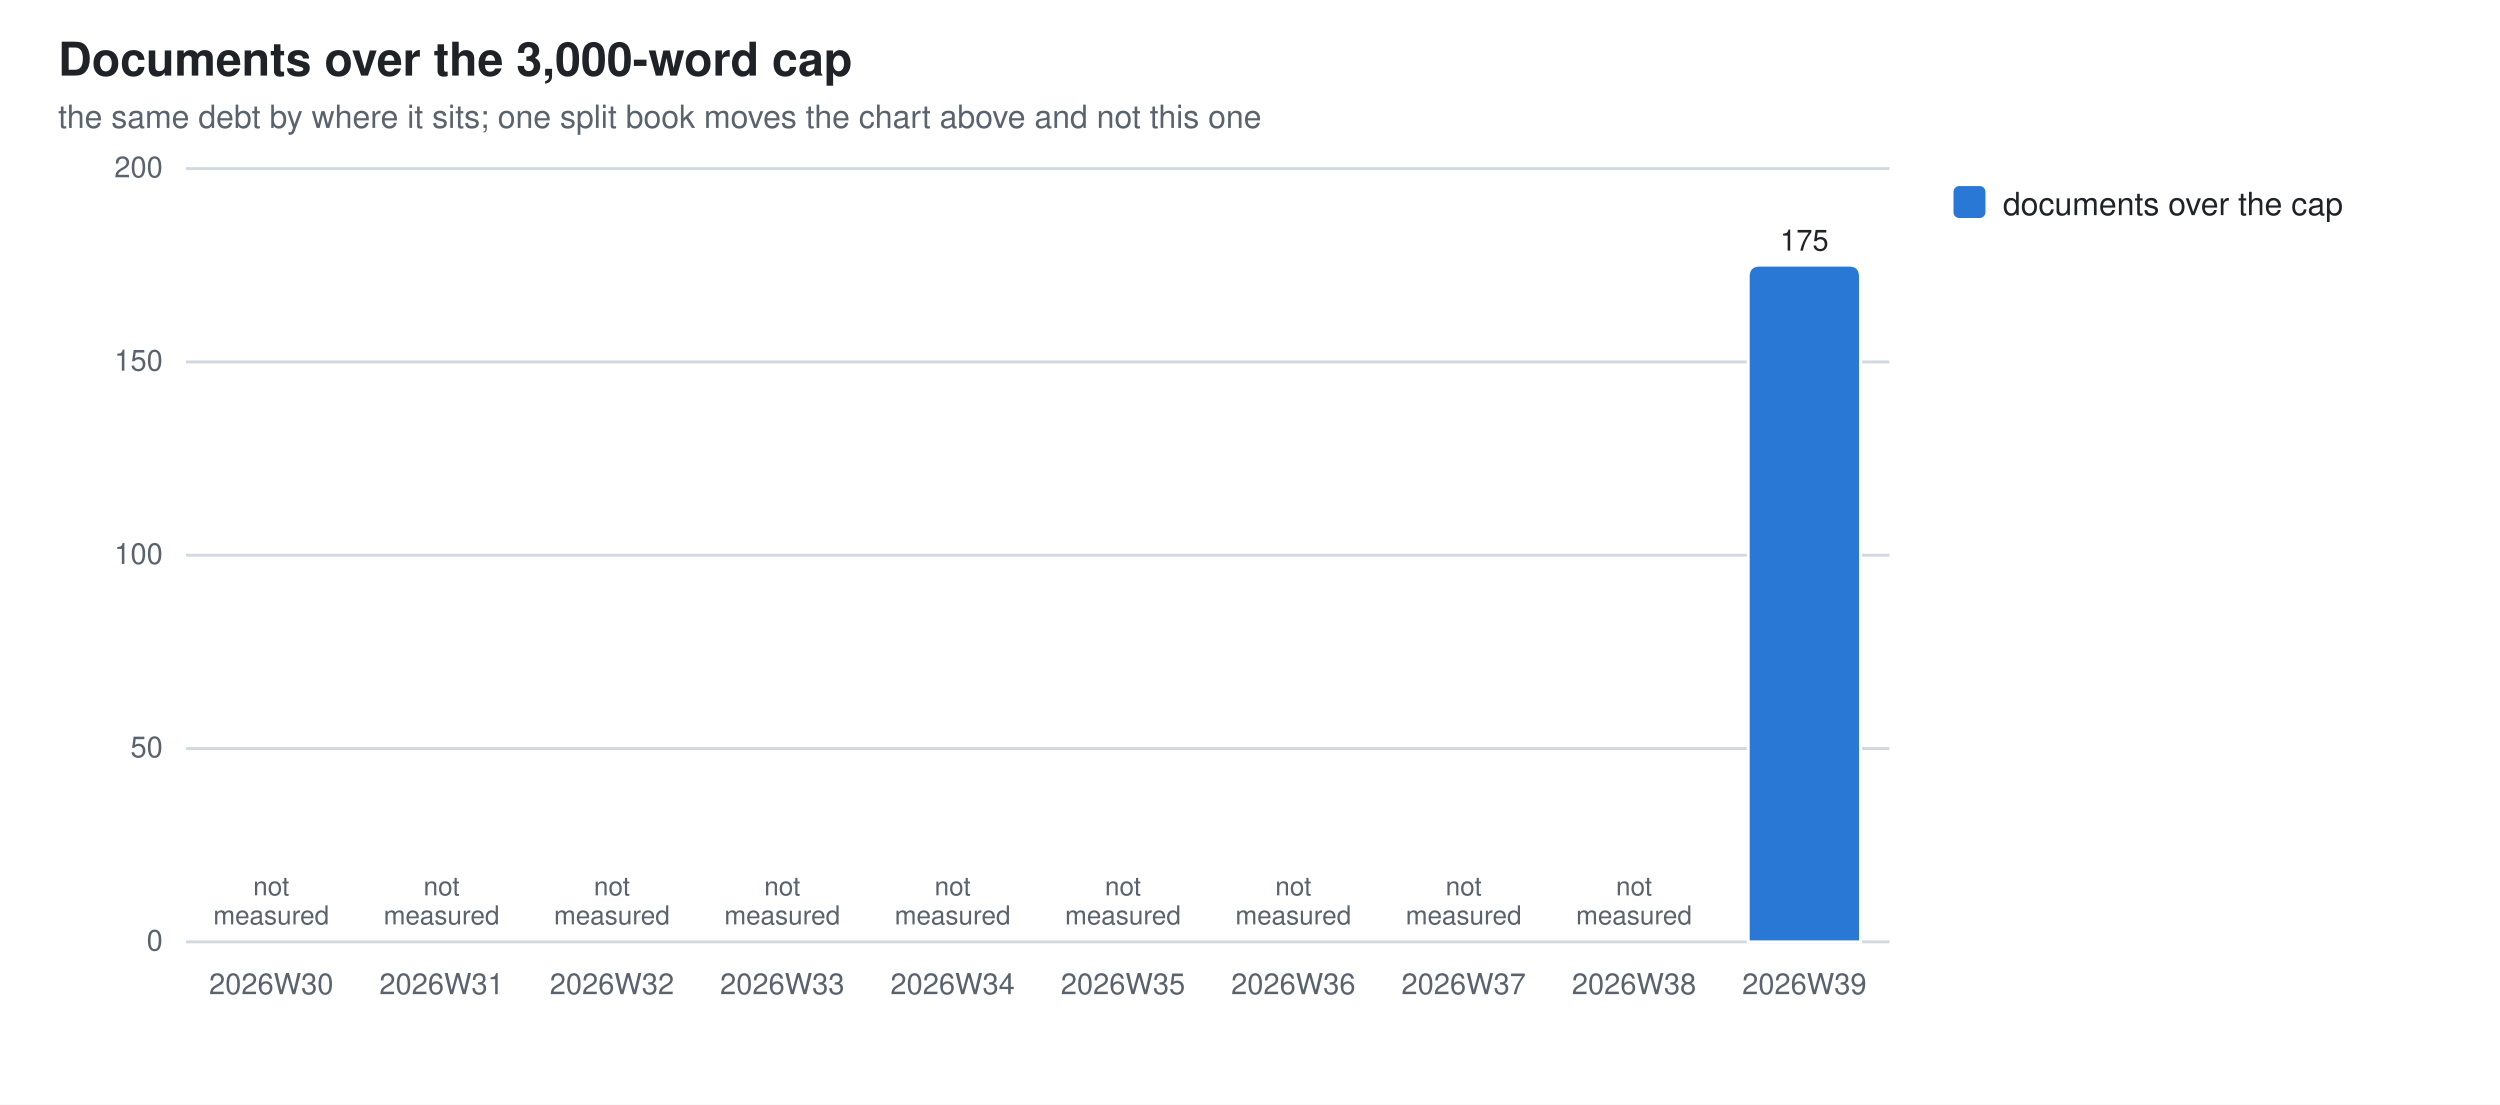
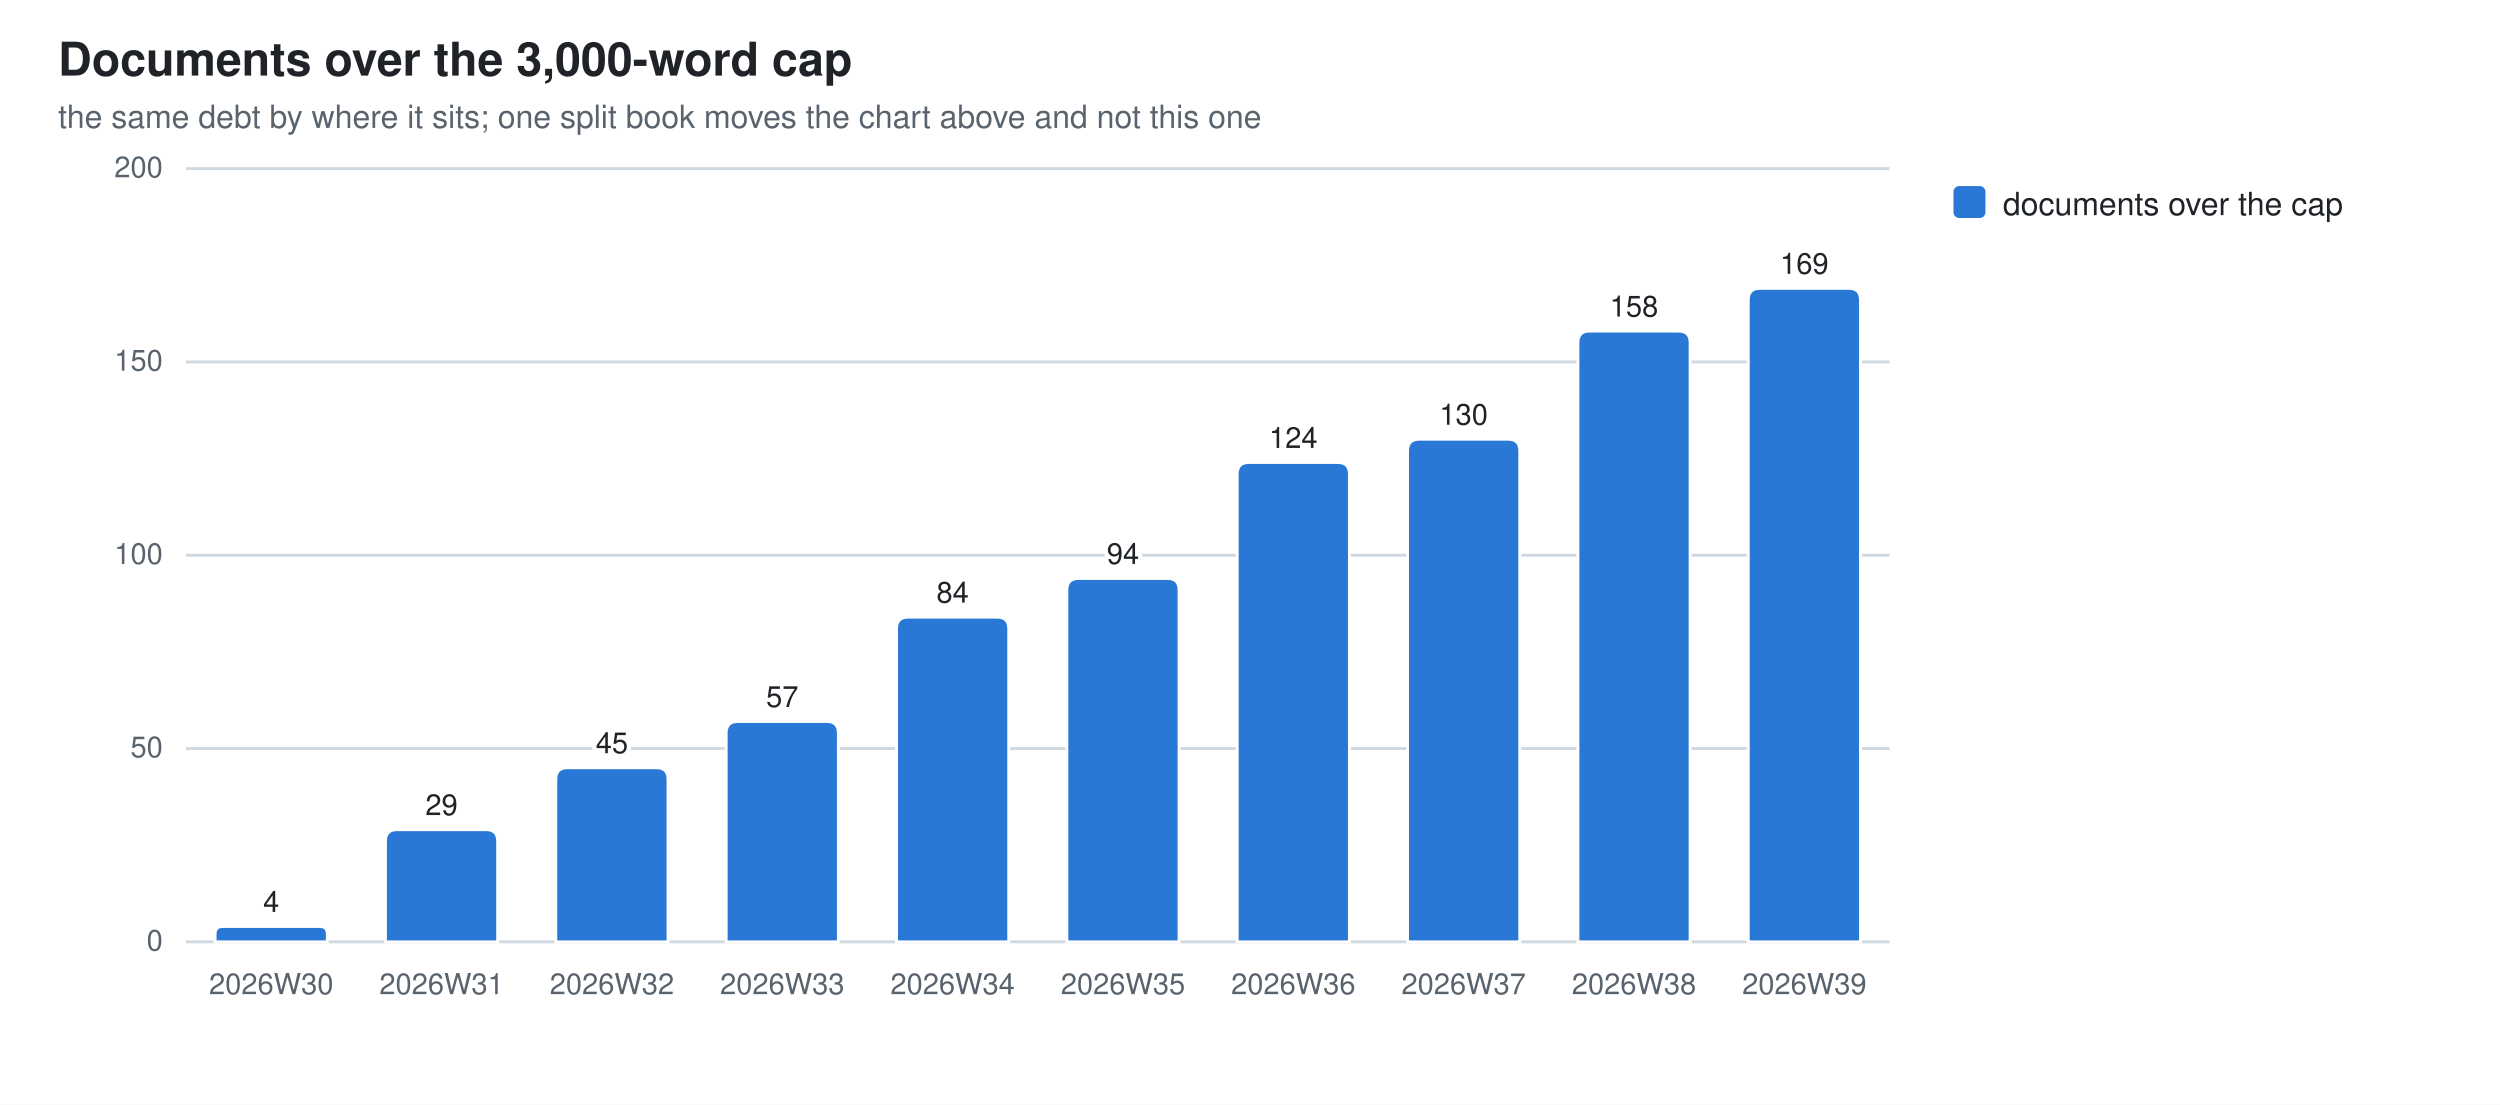
<svg xmlns="http://www.w3.org/2000/svg" width="860" height="380" viewBox="0 0 860 380" role="img" aria-label="Documents over the 3,000-word cap">
  <style>
  .bg{fill:#ffffff} .fg{fill:#1f2328} .mut{fill:#59636e} .grid{stroke:#d1d9e0}
  .seg{stroke:#ffffff;stroke-width:1}
  .val{paint-order:stroke;stroke:#ffffff;stroke-width:3px;stroke-linejoin:round}
  .s0{fill:#2a78d6}  .s1{fill:#eb6834}  .s2{fill:#1baf7a}  .s3{fill:#eda100}  .s4{fill:#e87ba4}  .s5{fill:#008300}  .s6{fill:#4a3aa7}  .s7{fill:#e34948}
  @media (prefers-color-scheme: dark){
    .bg{fill:#0d1117} .fg{fill:#e6edf3} .mut{fill:#9198a1} .grid{stroke:#30363d}
    .seg{stroke:#0d1117} .val{stroke:#0d1117} .s0{fill:#3987e5} .s1{fill:#d95926} .s2{fill:#199e70} .s3{fill:#c98500} .s4{fill:#d55181} .s5{fill:#008300} .s6{fill:#9085e9} .s7{fill:#e66767}}
  text{font-family:-apple-system,BlinkMacSystemFont,"Segoe UI",Helvetica,Arial,sans-serif}
</style>
  <rect class="bg" width="860" height="380" />
  <text class="fg" x="20" y="26" font-size="16" font-weight="600">Documents over the 3,000-word cap</text>
  <text class="mut" x="20" y="44" font-size="11">the same debt by where it sits; one split book moves the chart above and not this one</text>
  <line class="grid" x1="64" y1="324.0" x2="650.0" y2="324.0" stroke-width="1" />
  <text class="mut" x="56" y="327.0" font-size="10" text-anchor="end">0</text>
  <line class="grid" x1="64" y1="257.5" x2="650.0" y2="257.5" stroke-width="1" />
  <text class="mut" x="56" y="260.5" font-size="10" text-anchor="end">50</text>
  <line class="grid" x1="64" y1="191.0" x2="650.0" y2="191.0" stroke-width="1" />
  <text class="mut" x="56" y="194.0" font-size="10" text-anchor="end">100</text>
  <line class="grid" x1="64" y1="124.5" x2="650.0" y2="124.5" stroke-width="1" />
  <text class="mut" x="56" y="127.5" font-size="10" text-anchor="end">150</text>
  <line class="grid" x1="64" y1="58.0" x2="650.0" y2="58.0" stroke-width="1" />
  <text class="mut" x="56" y="61.0" font-size="10" text-anchor="end">200</text>
+   <path class="seg s0" d="M74.0,324.0 V321.3 Q74.0,318.7 76.6,318.7 H110.0 Q112.6,318.7 112.6,321.3 V324.0 Z" />
  <text class="mut" x="93.3" y="342" font-size="10" text-anchor="middle">2026W30</text>
-   <text class="mut" x="93.3" y="308.0" font-size="9" text-anchor="middle">not<tspan x="93.3" dy="10">measured</tspan>
-   </text>
+   <text class="fg val" x="93.3" y="313.7" font-size="10" text-anchor="middle">4</text>
+   <path class="seg s0" d="M132.6,324.0 V289.4 Q132.6,285.4 136.6,285.4 H167.2 Q171.2,285.4 171.2,289.4 V324.0 Z" />
  <text class="mut" x="151.9" y="342" font-size="10" text-anchor="middle">2026W31</text>
-   <text class="mut" x="151.9" y="308.0" font-size="9" text-anchor="middle">not<tspan x="151.9" dy="10">measured</tspan>
-   </text>
+   <text class="fg val" x="151.9" y="280.4" font-size="10" text-anchor="middle">29</text>
+   <path class="seg s0" d="M191.2,324.0 V268.1 Q191.2,264.1 195.2,264.1 H225.8 Q229.8,264.1 229.8,268.1 V324.0 Z" />
  <text class="mut" x="210.5" y="342" font-size="10" text-anchor="middle">2026W32</text>
-   <text class="mut" x="210.5" y="308.0" font-size="9" text-anchor="middle">not<tspan x="210.5" dy="10">measured</tspan>
-   </text>
+   <text class="fg val" x="210.5" y="259.1" font-size="10" text-anchor="middle">45</text>
+   <path class="seg s0" d="M249.8,324.0 V252.2 Q249.8,248.2 253.8,248.2 H284.4 Q288.4,248.2 288.4,252.2 V324.0 Z" />
  <text class="mut" x="269.1" y="342" font-size="10" text-anchor="middle">2026W33</text>
-   <text class="mut" x="269.1" y="308.0" font-size="9" text-anchor="middle">not<tspan x="269.1" dy="10">measured</tspan>
-   </text>
+   <text class="fg val" x="269.1" y="243.2" font-size="10" text-anchor="middle">57</text>
+   <path class="seg s0" d="M308.4,324.0 V216.3 Q308.4,212.3 312.4,212.3 H343.0 Q347.0,212.3 347.0,216.3 V324.0 Z" />
  <text class="mut" x="327.7" y="342" font-size="10" text-anchor="middle">2026W34</text>
-   <text class="mut" x="327.7" y="308.0" font-size="9" text-anchor="middle">not<tspan x="327.7" dy="10">measured</tspan>
-   </text>
+   <text class="fg val" x="327.7" y="207.3" font-size="10" text-anchor="middle">84</text>
+   <path class="seg s0" d="M367.0,324.0 V203.0 Q367.0,199.0 371.0,199.0 H401.6 Q405.6,199.0 405.6,203.0 V324.0 Z" />
  <text class="mut" x="386.3" y="342" font-size="10" text-anchor="middle">2026W35</text>
-   <text class="mut" x="386.3" y="308.0" font-size="9" text-anchor="middle">not<tspan x="386.3" dy="10">measured</tspan>
-   </text>
+   <text class="fg val" x="386.3" y="194.0" font-size="10" text-anchor="middle">94</text>
+   <path class="seg s0" d="M425.6,324.0 V163.1 Q425.6,159.1 429.6,159.1 H460.2 Q464.2,159.1 464.2,163.1 V324.0 Z" />
  <text class="mut" x="444.9" y="342" font-size="10" text-anchor="middle">2026W36</text>
-   <text class="mut" x="444.9" y="308.0" font-size="9" text-anchor="middle">not<tspan x="444.9" dy="10">measured</tspan>
-   </text>
+   <text class="fg val" x="444.9" y="154.1" font-size="10" text-anchor="middle">124</text>
+   <path class="seg s0" d="M484.2,324.0 V155.1 Q484.2,151.1 488.2,151.1 H518.8 Q522.8,151.1 522.8,155.1 V324.0 Z" />
  <text class="mut" x="503.5" y="342" font-size="10" text-anchor="middle">2026W37</text>
-   <text class="mut" x="503.5" y="308.0" font-size="9" text-anchor="middle">not<tspan x="503.5" dy="10">measured</tspan>
-   </text>
+   <text class="fg val" x="503.5" y="146.1" font-size="10" text-anchor="middle">130</text>
+   <path class="seg s0" d="M542.8,324.0 V117.9 Q542.8,113.9 546.8,113.9 H577.4 Q581.4,113.9 581.4,117.9 V324.0 Z" />
  <text class="mut" x="562.1" y="342" font-size="10" text-anchor="middle">2026W38</text>
-   <text class="mut" x="562.1" y="308.0" font-size="9" text-anchor="middle">not<tspan x="562.1" dy="10">measured</tspan>
-   </text>
-   <path class="seg s0" d="M601.4,324.0 V95.2 Q601.4,91.2 605.4,91.2 H636.0 Q640.0,91.2 640.0,95.2 V324.0 Z" />
+   <text class="fg val" x="562.1" y="108.9" font-size="10" text-anchor="middle">158</text>
+   <path class="seg s0" d="M601.4,324.0 V103.2 Q601.4,99.2 605.4,99.2 H636.0 Q640.0,99.2 640.0,103.2 V324.0 Z" />
  <text class="mut" x="620.7" y="342" font-size="10" text-anchor="middle">2026W39</text>
-   <text class="fg val" x="620.7" y="86.2" font-size="10" text-anchor="middle">175</text>
+   <text class="fg val" x="620.7" y="94.2" font-size="10" text-anchor="middle">169</text>
  <rect class="s0" x="672" y="64" width="11" height="11" rx="2" />
  <text class="fg" y="74" font-size="11">
    <tspan x="689" dy="0">documents over the cap</tspan>
  </text>
</svg>
